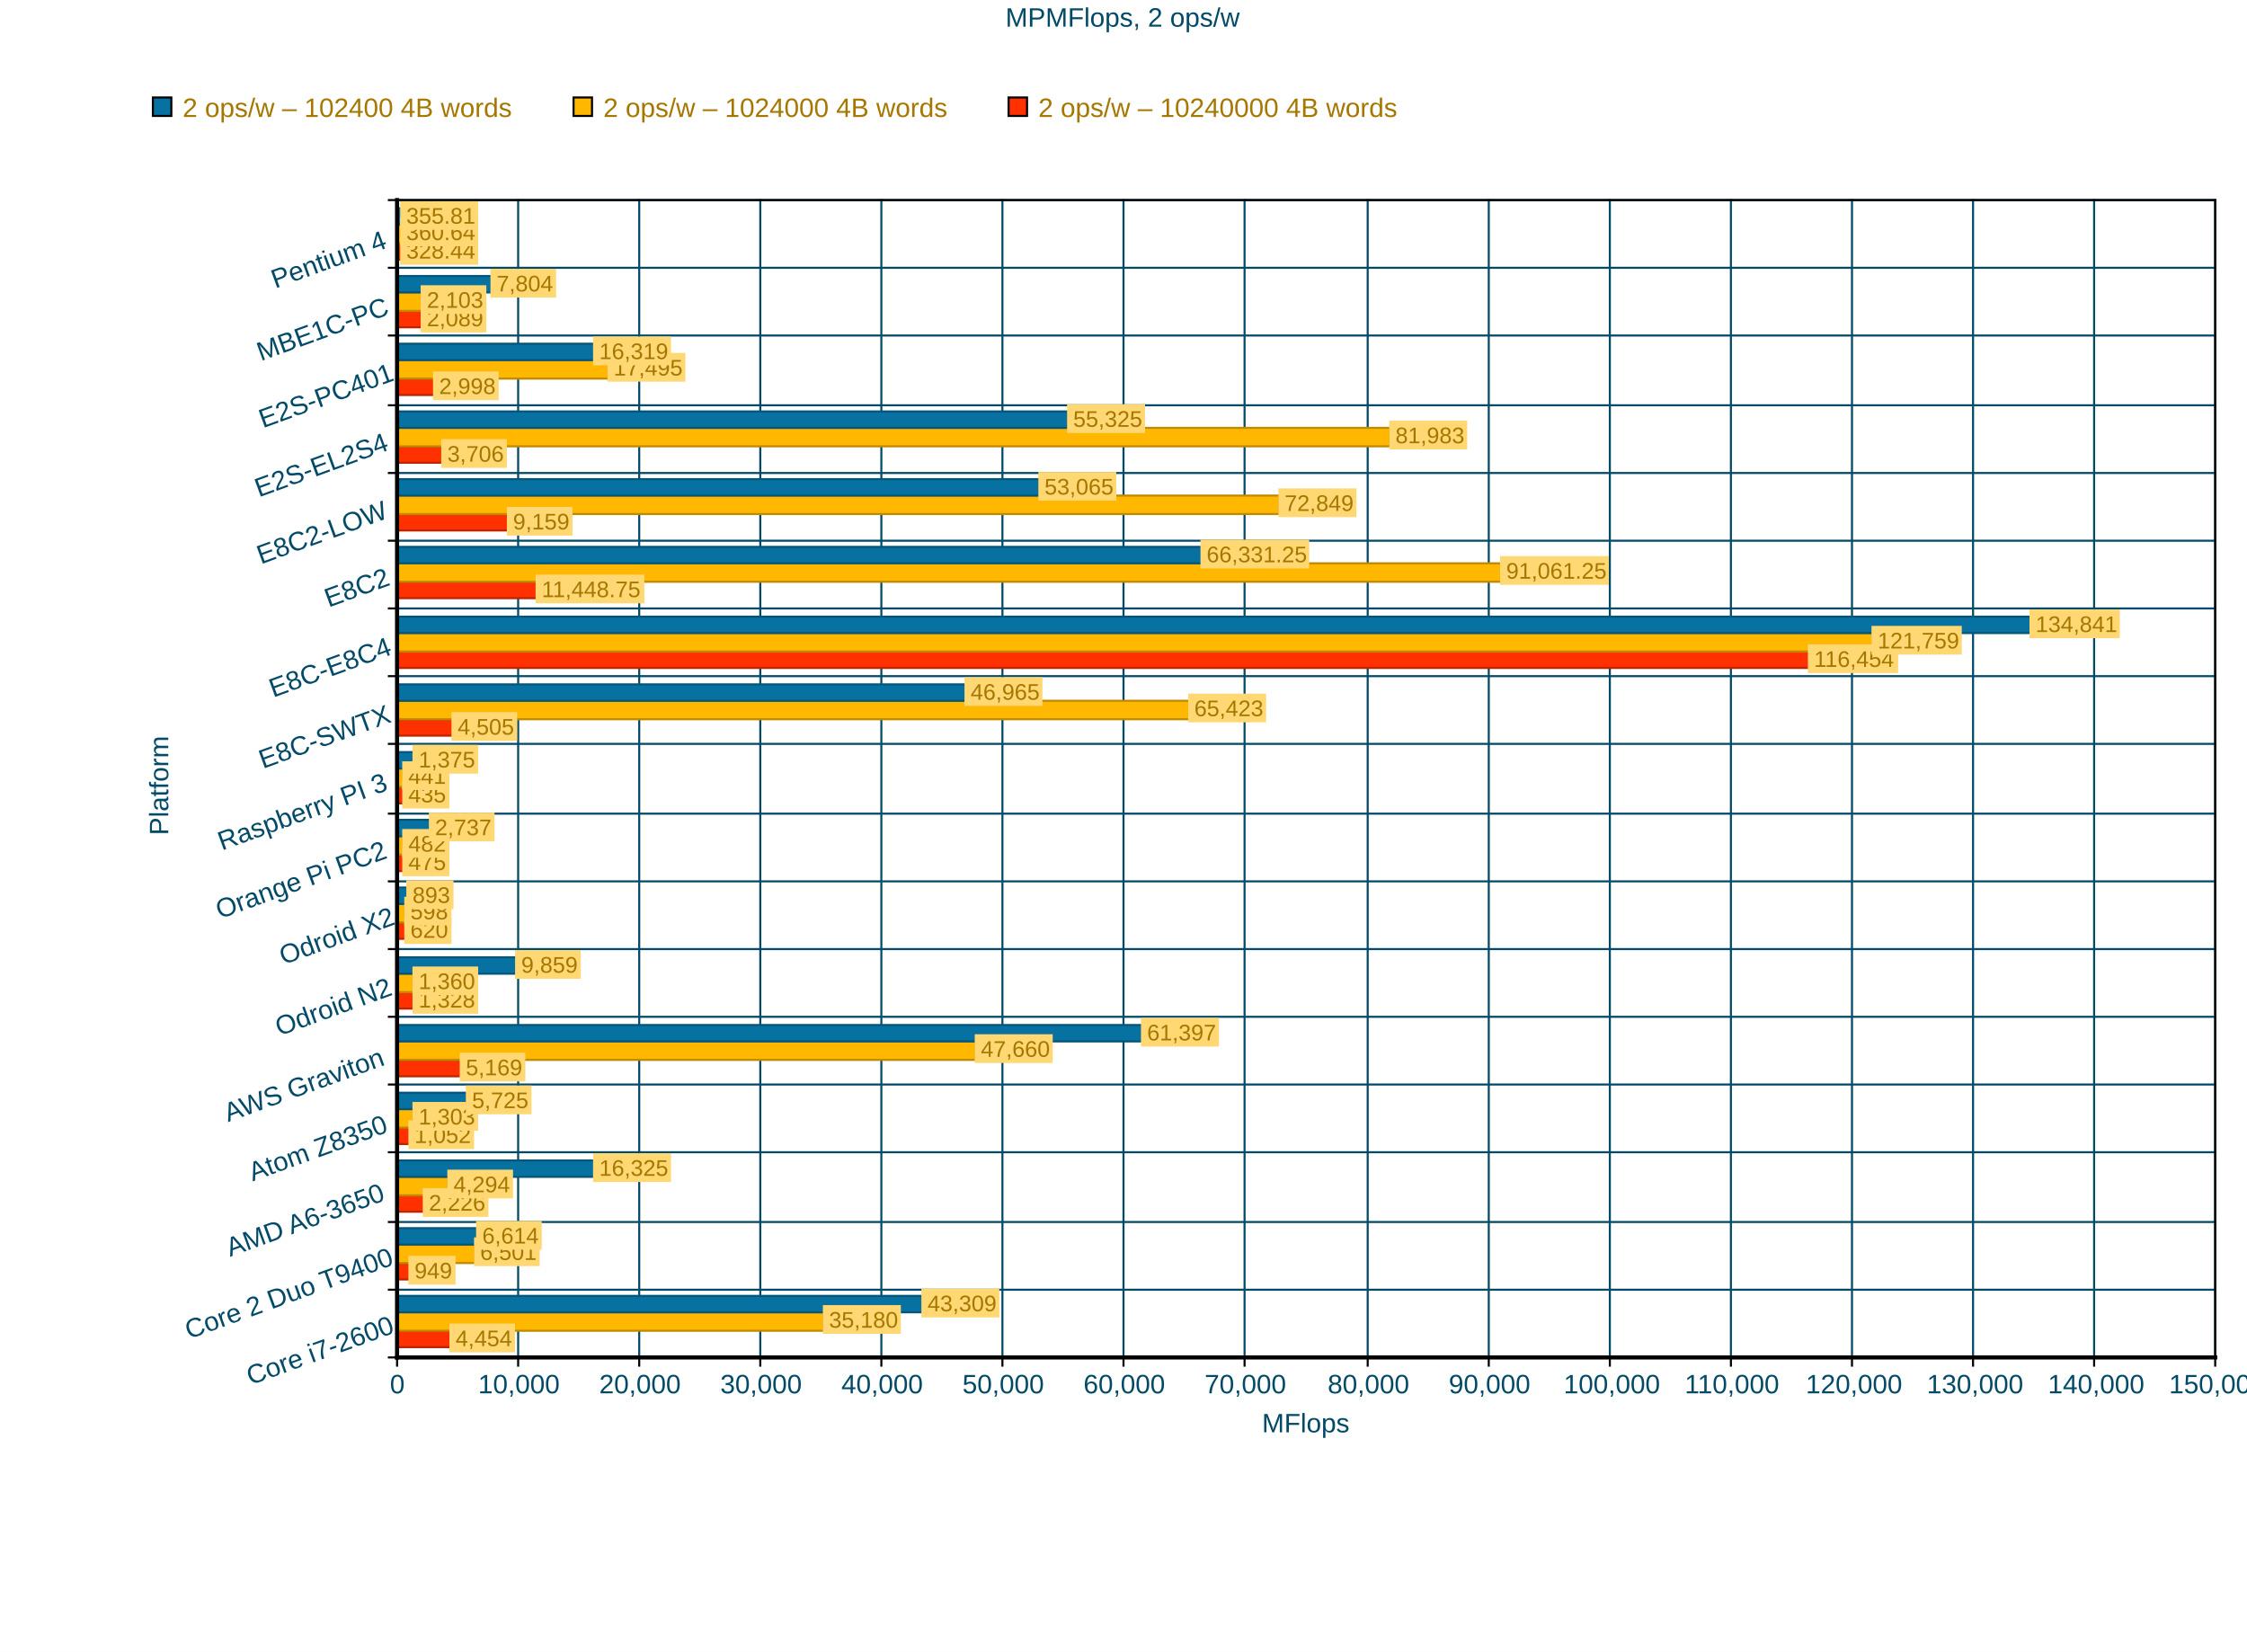
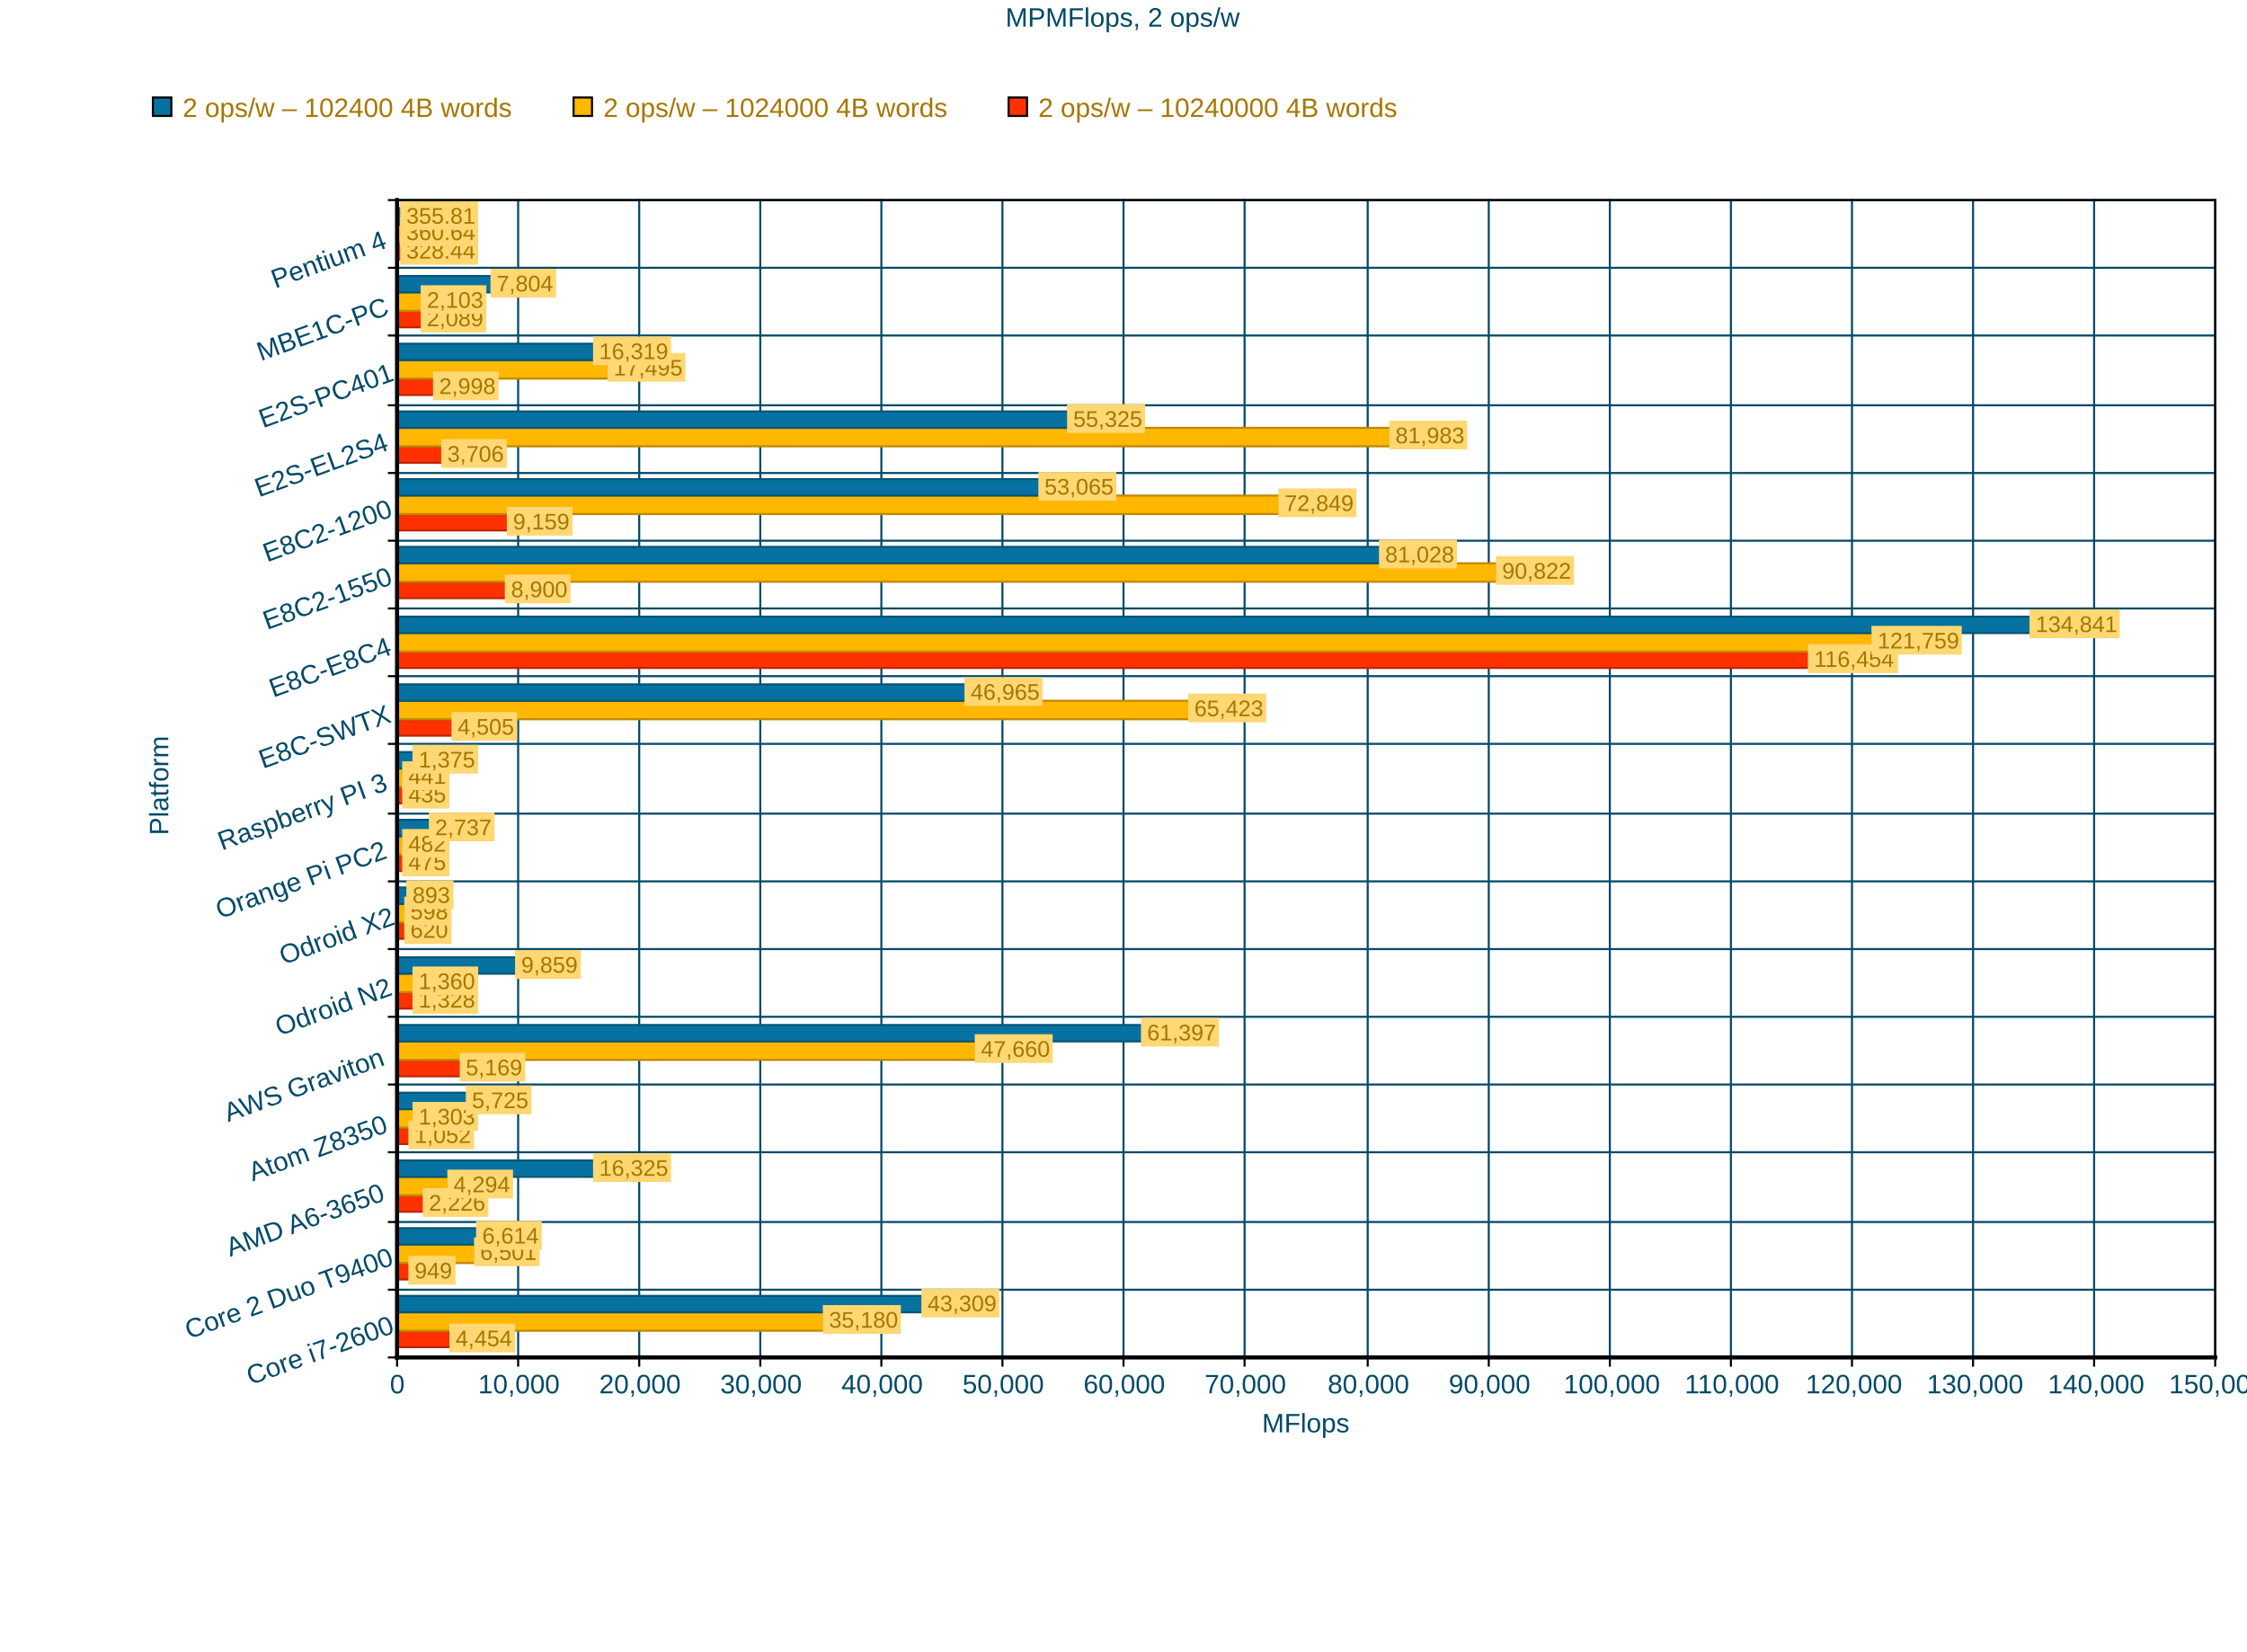
<svg xmlns="http://www.w3.org/2000/svg" xmlns:xlink="http://www.w3.org/1999/xlink" viewBox="0 0 1095 805" xml:space="preserve">
  <g font-family="Arial" font-size="11px" fill="none" fill-rule="evenodd" stroke-linecap="square">
    <rect id="b1" x="0" y="0" width="1095" height="805" />
    <use xlink:href="#b1" fill="#ffffff" />
    <rect id="b2" x="194" y="98" width="885" height="563" />
    <use xlink:href="#b2" fill="#ffffff" />
    <line id="b3" x1="193.5" y1="661.5" x2="193.5" y2="97.5" />
    <use xlink:href="#b3" stroke="#024a68" />
    <line id="b4" x1="252.5" y1="661.5" x2="252.5" y2="97.5" />
    <use xlink:href="#b4" stroke="#024a68" />
    <line id="b5" x1="311.5" y1="661.5" x2="311.5" y2="97.5" />
    <use xlink:href="#b5" stroke="#024a68" />
    <line id="b6" x1="370.5" y1="661.5" x2="370.5" y2="97.5" />
    <use xlink:href="#b6" stroke="#024a68" />
    <line id="b7" x1="429.5" y1="661.5" x2="429.5" y2="97.5" />
    <use xlink:href="#b7" stroke="#024a68" />
    <line id="b8" x1="488.5" y1="661.5" x2="488.5" y2="97.5" />
    <use xlink:href="#b8" stroke="#024a68" />
    <line id="b9" x1="547.5" y1="661.5" x2="547.5" y2="97.5" />
    <use xlink:href="#b9" stroke="#024a68" />
    <line id="b10" x1="606.5" y1="661.5" x2="606.5" y2="97.5" />
    <use xlink:href="#b10" stroke="#024a68" />
    <line id="b11" x1="666.5" y1="661.5" x2="666.5" y2="97.5" />
    <use xlink:href="#b11" stroke="#024a68" />
    <line id="b12" x1="725.5" y1="661.5" x2="725.5" y2="97.5" />
    <use xlink:href="#b12" stroke="#024a68" />
    <line id="b13" x1="784.5" y1="661.5" x2="784.5" y2="97.5" />
    <use xlink:href="#b13" stroke="#024a68" />
    <line id="b14" x1="843.5" y1="661.5" x2="843.5" y2="97.5" />
    <use xlink:href="#b14" stroke="#024a68" />
    <line id="b15" x1="902.5" y1="661.5" x2="902.5" y2="97.5" />
    <use xlink:href="#b15" stroke="#024a68" />
    <line id="b16" x1="961.5" y1="661.5" x2="961.5" y2="97.5" />
    <use xlink:href="#b16" stroke="#024a68" />
    <line id="b17" x1="1020.5" y1="661.5" x2="1020.5" y2="97.5" />
    <use xlink:href="#b17" stroke="#024a68" />
    <line id="b18" x1="1079.5" y1="661.5" x2="1079.5" y2="97.5" />
    <use xlink:href="#b18" stroke="#024a68" />
    <line id="b19" x1="193.5" y1="661.5" x2="1079.5" y2="661.5" />
    <use xlink:href="#b19" stroke="#024a68" />
    <line id="b20" x1="193.5" y1="628.5" x2="1079.5" y2="628.5" />
    <use xlink:href="#b20" stroke="#024a68" />
    <line id="b21" x1="193.5" y1="595.5" x2="1079.5" y2="595.5" />
    <use xlink:href="#b21" stroke="#024a68" />
    <line id="b22" x1="193.5" y1="561.5" x2="1079.5" y2="561.5" />
    <use xlink:href="#b22" stroke="#024a68" />
    <line id="b23" x1="193.5" y1="528.5" x2="1079.5" y2="528.5" />
    <use xlink:href="#b23" stroke="#024a68" />
    <line id="b24" x1="193.5" y1="495.5" x2="1079.5" y2="495.5" />
    <use xlink:href="#b24" stroke="#024a68" />
    <line id="b25" x1="193.5" y1="462.5" x2="1079.5" y2="462.5" />
    <use xlink:href="#b25" stroke="#024a68" />
    <line id="b26" x1="193.5" y1="429.5" x2="1079.5" y2="429.5" />
    <use xlink:href="#b26" stroke="#024a68" />
    <line id="b27" x1="193.5" y1="396.5" x2="1079.5" y2="396.5" />
    <use xlink:href="#b27" stroke="#024a68" />
    <line id="b28" x1="193.5" y1="362.5" x2="1079.5" y2="362.5" />
    <use xlink:href="#b28" stroke="#024a68" />
    <line id="b29" x1="193.5" y1="329.5" x2="1079.5" y2="329.5" />
    <use xlink:href="#b29" stroke="#024a68" />
    <line id="b30" x1="193.5" y1="296.5" x2="1079.5" y2="296.5" />
    <use xlink:href="#b30" stroke="#024a68" />
    <line id="b31" x1="193.5" y1="263.5" x2="1079.5" y2="263.5" />
    <use xlink:href="#b31" stroke="#024a68" />
    <line id="b32" x1="193.5" y1="230.5" x2="1079.5" y2="230.5" />
    <use xlink:href="#b32" stroke="#024a68" />
    <line id="b33" x1="193.5" y1="197.5" x2="1079.5" y2="197.5" />
    <use xlink:href="#b33" stroke="#024a68" />
    <line id="b34" x1="193.5" y1="163.5" x2="1079.5" y2="163.5" />
    <use xlink:href="#b34" stroke="#024a68" />
    <line id="b35" x1="193.5" y1="130.5" x2="1079.5" y2="130.5" />
    <use xlink:href="#b35" stroke="#024a68" />
    <line id="b36" x1="193.5" y1="97.5" x2="1079.5" y2="97.5" />
    <use xlink:href="#b36" stroke="#024a68" />
    <rect id="b37" x="193.5" y="648.5" width="26" height="8" />
    <use xlink:href="#b37" fill="#ff3100" stroke="#bf2400" />
    <rect id="b38" x="193.5" y="639.5" width="208" height="9" />
    <use xlink:href="#b38" fill="#ffb700" stroke="#bf8900" />
    <rect id="b39" x="193.5" y="631.5" width="256" height="8" />
    <use xlink:href="#b39" fill="#0772a1" stroke="#055578" />
    <rect id="b40" x="193.5" y="615.5" width="6" height="8" />
    <use xlink:href="#b40" fill="#ff3100" stroke="#bf2400" />
    <rect id="b41" x="193.5" y="606.5" width="38" height="9" />
    <use xlink:href="#b41" fill="#ffb700" stroke="#bf8900" />
    <rect id="b42" x="193.5" y="598.5" width="39" height="8" />
    <use xlink:href="#b42" fill="#0772a1" stroke="#055578" />
    <rect id="b43" x="193.5" y="582.5" width="13" height="8" />
    <use xlink:href="#b43" fill="#ff3100" stroke="#bf2400" />
    <rect id="b44" x="193.5" y="573.5" width="25" height="9" />
    <use xlink:href="#b44" fill="#ffb700" stroke="#bf8900" />
    <rect id="b45" x="193.5" y="565.5" width="96" height="8" />
    <use xlink:href="#b45" fill="#0772a1" stroke="#055578" />
    <rect id="b46" x="193.5" y="549.5" width="6" height="8" />
    <use xlink:href="#b46" fill="#ff3100" stroke="#bf2400" />
    <rect id="b47" x="193.5" y="540.5" width="8" height="9" />
    <use xlink:href="#b47" fill="#ffb700" stroke="#bf8900" />
    <rect id="b48" x="193.5" y="532.5" width="34" height="8" />
    <use xlink:href="#b48" fill="#0772a1" stroke="#055578" />
    <rect id="b49" x="193.5" y="516.5" width="31" height="8" />
    <use xlink:href="#b49" fill="#ff3100" stroke="#bf2400" />
    <rect id="b50" x="193.5" y="507.5" width="282" height="9" />
    <use xlink:href="#b50" fill="#ffb700" stroke="#bf8900" />
    <rect id="b51" x="193.5" y="499.5" width="363" height="8" />
    <use xlink:href="#b51" fill="#0772a1" stroke="#055578" />
    <rect id="b52" x="193.5" y="483.5" width="8" height="8" />
    <use xlink:href="#b52" fill="#ff3100" stroke="#bf2400" />
    <rect id="b53" x="193.5" y="474.5" width="8" height="9" />
    <use xlink:href="#b53" fill="#ffb700" stroke="#bf8900" />
    <rect id="b54" x="193.5" y="466.5" width="58" height="8" />
    <use xlink:href="#b54" fill="#0772a1" stroke="#055578" />
    <rect id="b55" x="193.5" y="449.5" width="4" height="8" />
    <use xlink:href="#b55" fill="#ff3100" stroke="#bf2400" />
    <rect id="b56" x="193.5" y="440.5" width="4" height="9" />
    <use xlink:href="#b56" fill="#ffb700" stroke="#bf8900" />
    <rect id="b57" x="193.5" y="432.5" width="5" height="8" />
    <use xlink:href="#b57" fill="#0772a1" stroke="#055578" />
    <rect id="b58" x="193.5" y="416.5" width="3" height="8" />
    <use xlink:href="#b58" fill="#ff3100" stroke="#bf2400" />
    <rect id="b59" x="193.5" y="407.5" width="3" height="9" />
    <use xlink:href="#b59" fill="#ffb700" stroke="#bf8900" />
    <rect id="b60" x="193.5" y="399.5" width="16" height="8" />
    <use xlink:href="#b60" fill="#0772a1" stroke="#055578" />
    <rect id="b61" x="193.5" y="383.5" width="3" height="8" />
    <use xlink:href="#b61" fill="#ff3100" stroke="#bf2400" />
    <rect id="b62" x="193.5" y="374.5" width="3" height="9" />
    <use xlink:href="#b62" fill="#ffb700" stroke="#bf8900" />
    <rect id="b63" x="193.5" y="366.5" width="8" height="8" />
    <use xlink:href="#b63" fill="#0772a1" stroke="#055578" />
    <rect id="b64" x="193.5" y="350.5" width="27" height="8" />
    <use xlink:href="#b64" fill="#ff3100" stroke="#bf2400" />
    <rect id="b65" x="193.5" y="341.5" width="386" height="9" />
    <use xlink:href="#b65" fill="#ffb700" stroke="#bf8900" />
    <rect id="b66" x="193.5" y="333.5" width="277" height="8" />
    <use xlink:href="#b66" fill="#0772a1" stroke="#055578" />
    <rect id="b67" x="193.5" y="317.5" width="688" height="8" />
    <use xlink:href="#b67" fill="#ff3100" stroke="#bf2400" />
    <rect id="b68" x="193.5" y="308.5" width="719" height="9" />
    <use xlink:href="#b68" fill="#ffb700" stroke="#bf8900" />
    <rect id="b69" x="193.5" y="300.5" width="796" height="8" />
    <use xlink:href="#b69" fill="#0772a1" stroke="#055578" />
-     <rect id="b70" x="193.5" y="283.5" width="68" height="8" />
+     <rect id="b70" x="193.5" y="283.5" width="53" height="8" />
    <use xlink:href="#b70" fill="#ff3100" stroke="#bf2400" />
-     <rect id="b71" x="193.5" y="274.5" width="538" height="9" />
+     <rect id="b71" x="193.5" y="274.5" width="536" height="9" />
    <use xlink:href="#b71" fill="#ffb700" stroke="#bf8900" />
-     <rect id="b72" x="193.5" y="266.5" width="392" height="8" />
+     <rect id="b72" x="193.5" y="266.5" width="479" height="8" />
    <use xlink:href="#b72" fill="#0772a1" stroke="#055578" />
    <rect id="b73" x="193.5" y="250.5" width="54" height="8" />
    <use xlink:href="#b73" fill="#ff3100" stroke="#bf2400" />
    <rect id="b74" x="193.5" y="241.5" width="430" height="9" />
    <use xlink:href="#b74" fill="#ffb700" stroke="#bf8900" />
    <rect id="b75" x="193.5" y="233.5" width="313" height="8" />
    <use xlink:href="#b75" fill="#0772a1" stroke="#055578" />
    <rect id="b76" x="193.5" y="217.5" width="22" height="8" />
    <use xlink:href="#b76" fill="#ff3100" stroke="#bf2400" />
    <rect id="b77" x="193.5" y="208.5" width="484" height="9" />
    <use xlink:href="#b77" fill="#ffb700" stroke="#bf8900" />
    <rect id="b78" x="193.5" y="200.5" width="327" height="8" />
    <use xlink:href="#b78" fill="#0772a1" stroke="#055578" />
    <rect id="b79" x="193.5" y="184.5" width="18" height="8" />
    <use xlink:href="#b79" fill="#ff3100" stroke="#bf2400" />
    <rect id="b80" x="193.5" y="175.5" width="103" height="9" />
    <use xlink:href="#b80" fill="#ffb700" stroke="#bf8900" />
    <rect id="b81" x="193.5" y="167.5" width="96" height="8" />
    <use xlink:href="#b81" fill="#0772a1" stroke="#055578" />
    <rect id="b82" x="193.5" y="151.5" width="12" height="8" />
    <use xlink:href="#b82" fill="#ff3100" stroke="#bf2400" />
    <rect id="b83" x="193.5" y="142.5" width="12" height="9" />
    <use xlink:href="#b83" fill="#ffb700" stroke="#bf8900" />
    <rect id="b84" x="193.5" y="134.5" width="46" height="8" />
    <use xlink:href="#b84" fill="#0772a1" stroke="#055578" />
    <rect id="b85" x="193.5" y="118.5" width="2" height="8" />
    <use xlink:href="#b85" fill="#ff3100" stroke="#bf2400" />
    <rect id="b86" x="193.5" y="109.5" width="2" height="9" />
    <use xlink:href="#b86" fill="#ffb700" stroke="#bf8900" />
    <rect id="b87" x="193.5" y="101.5" width="2" height="8" />
    <use xlink:href="#b87" fill="#0772a1" stroke="#055578" />
    <rect id="b88" x="219" y="645" width="32" height="14" />
    <use xlink:href="#b88" fill="#ffd773" />
    <text id="b89" style="font-family:'Arial';font-size:11px;" x="222" y="656">4,454</text>
    <use xlink:href="#b89" fill="#a67700" />
    <rect id="b90" x="401" y="636" width="38" height="14" />
    <use xlink:href="#b90" fill="#ffd773" />
    <text id="b91" style="font-family:'Arial';font-size:11px;" x="404" y="647">35,180</text>
    <use xlink:href="#b91" fill="#a67700" />
    <rect id="b92" x="449" y="628" width="38" height="14" />
    <use xlink:href="#b92" fill="#ffd773" />
    <text id="b93" style="font-family:'Arial';font-size:11px;" x="452" y="639">43,309</text>
    <use xlink:href="#b93" fill="#a67700" />
    <rect id="b94" x="199" y="612" width="23" height="14" />
    <use xlink:href="#b94" fill="#ffd773" />
    <text id="b95" style="font-family:'Arial';font-size:11px;" x="202" y="623">949</text>
    <use xlink:href="#b95" fill="#a67700" />
    <rect id="b96" x="231" y="603" width="32" height="14" />
    <use xlink:href="#b96" fill="#ffd773" />
    <text id="b97" style="font-family:'Arial';font-size:11px;" x="234" y="614">6,501</text>
    <use xlink:href="#b97" fill="#a67700" />
    <rect id="b98" x="232" y="595" width="32" height="14" />
    <use xlink:href="#b98" fill="#ffd773" />
    <text id="b99" style="font-family:'Arial';font-size:11px;" x="235" y="606">6,614</text>
    <use xlink:href="#b99" fill="#a67700" />
    <rect id="b100" x="206" y="579" width="32" height="14" />
    <use xlink:href="#b100" fill="#ffd773" />
    <text id="b101" style="font-family:'Arial';font-size:11px;" x="209" y="590">2,226</text>
    <use xlink:href="#b101" fill="#a67700" />
    <rect id="b102" x="218" y="570" width="32" height="14" />
    <use xlink:href="#b102" fill="#ffd773" />
    <text id="b103" style="font-family:'Arial';font-size:11px;" x="221" y="581">4,294</text>
    <use xlink:href="#b103" fill="#a67700" />
    <rect id="b104" x="289" y="562" width="38" height="14" />
    <use xlink:href="#b104" fill="#ffd773" />
    <text id="b105" style="font-family:'Arial';font-size:11px;" x="292" y="573">16,325</text>
    <use xlink:href="#b105" fill="#a67700" />
    <rect id="b106" x="199" y="546" width="32" height="14" />
    <use xlink:href="#b106" fill="#ffd773" />
    <text id="b107" style="font-family:'Arial';font-size:11px;" x="202" y="557">1,052</text>
    <use xlink:href="#b107" fill="#a67700" />
    <rect id="b108" x="201" y="537" width="32" height="14" />
    <use xlink:href="#b108" fill="#ffd773" />
    <text id="b109" style="font-family:'Arial';font-size:11px;" x="204" y="548">1,303</text>
    <use xlink:href="#b109" fill="#a67700" />
    <rect id="b110" x="227" y="529" width="32" height="14" />
    <use xlink:href="#b110" fill="#ffd773" />
    <text id="b111" style="font-family:'Arial';font-size:11px;" x="230" y="540">5,725</text>
    <use xlink:href="#b111" fill="#a67700" />
    <rect id="b112" x="224" y="513" width="32" height="14" />
    <use xlink:href="#b112" fill="#ffd773" />
    <text id="b113" style="font-family:'Arial';font-size:11px;" x="227" y="524">5,169</text>
    <use xlink:href="#b113" fill="#a67700" />
    <rect id="b114" x="475" y="504" width="38" height="14" />
    <use xlink:href="#b114" fill="#ffd773" />
    <text id="b115" style="font-family:'Arial';font-size:11px;" x="478" y="515">47,660</text>
    <use xlink:href="#b115" fill="#a67700" />
    <rect id="b116" x="556" y="496" width="38" height="14" />
    <use xlink:href="#b116" fill="#ffd773" />
    <text id="b117" style="font-family:'Arial';font-size:11px;" x="559" y="507">61,397</text>
    <use xlink:href="#b117" fill="#a67700" />
    <rect id="b118" x="201" y="480" width="32" height="14" />
    <use xlink:href="#b118" fill="#ffd773" />
    <text id="b119" style="font-family:'Arial';font-size:11px;" x="204" y="491">1,328</text>
    <use xlink:href="#b119" fill="#a67700" />
    <rect id="b120" x="201" y="471" width="32" height="14" />
    <use xlink:href="#b120" fill="#ffd773" />
    <text id="b121" style="font-family:'Arial';font-size:11px;" x="204" y="482">1,360</text>
    <use xlink:href="#b121" fill="#a67700" />
    <rect id="b122" x="251" y="463" width="32" height="14" />
    <use xlink:href="#b122" fill="#ffd773" />
    <text id="b123" style="font-family:'Arial';font-size:11px;" x="254" y="474">9,859</text>
    <use xlink:href="#b123" fill="#a67700" />
    <rect id="b124" x="197" y="446" width="23" height="14" />
    <use xlink:href="#b124" fill="#ffd773" />
    <text id="b125" style="font-family:'Arial';font-size:11px;" x="200" y="457">620</text>
    <use xlink:href="#b125" fill="#a67700" />
    <rect id="b126" x="197" y="437" width="23" height="14" />
    <use xlink:href="#b126" fill="#ffd773" />
    <text id="b127" style="font-family:'Arial';font-size:11px;" x="200" y="448">598</text>
    <use xlink:href="#b127" fill="#a67700" />
    <rect id="b128" x="198" y="429" width="23" height="14" />
    <use xlink:href="#b128" fill="#ffd773" />
    <text id="b129" style="font-family:'Arial';font-size:11px;" x="201" y="440">893</text>
    <use xlink:href="#b129" fill="#a67700" />
    <rect id="b130" x="196" y="413" width="23" height="14" />
    <use xlink:href="#b130" fill="#ffd773" />
    <text id="b131" style="font-family:'Arial';font-size:11px;" x="199" y="424">475</text>
    <use xlink:href="#b131" fill="#a67700" />
    <rect id="b132" x="196" y="404" width="23" height="14" />
    <use xlink:href="#b132" fill="#ffd773" />
    <text id="b133" style="font-family:'Arial';font-size:11px;" x="199" y="415">482</text>
    <use xlink:href="#b133" fill="#a67700" />
    <rect id="b134" x="209" y="396" width="32" height="14" />
    <use xlink:href="#b134" fill="#ffd773" />
    <text id="b135" style="font-family:'Arial';font-size:11px;" x="212" y="407">2,737</text>
    <use xlink:href="#b135" fill="#a67700" />
    <rect id="b136" x="196" y="380" width="23" height="14" />
    <use xlink:href="#b136" fill="#ffd773" />
    <text id="b137" style="font-family:'Arial';font-size:11px;" x="199" y="391">435</text>
    <use xlink:href="#b137" fill="#a67700" />
    <rect id="b138" x="196" y="371" width="23" height="14" />
    <use xlink:href="#b138" fill="#ffd773" />
    <text id="b139" style="font-family:'Arial';font-size:11px;" x="199" y="382">441</text>
    <use xlink:href="#b139" fill="#a67700" />
    <rect id="b140" x="201" y="363" width="32" height="14" />
    <use xlink:href="#b140" fill="#ffd773" />
    <text id="b141" style="font-family:'Arial';font-size:11px;" x="204" y="374">1,375</text>
    <use xlink:href="#b141" fill="#a67700" />
    <rect id="b142" x="220" y="347" width="32" height="14" />
    <use xlink:href="#b142" fill="#ffd773" />
    <text id="b143" style="font-family:'Arial';font-size:11px;" x="223" y="358">4,505</text>
    <use xlink:href="#b143" fill="#a67700" />
    <rect id="b144" x="579" y="338" width="38" height="14" />
    <use xlink:href="#b144" fill="#ffd773" />
    <text id="b145" style="font-family:'Arial';font-size:11px;" x="582" y="349">65,423</text>
    <use xlink:href="#b145" fill="#a67700" />
    <rect id="b146" x="470" y="330" width="38" height="14" />
    <use xlink:href="#b146" fill="#ffd773" />
    <text id="b147" style="font-family:'Arial';font-size:11px;" x="473" y="341">46,965</text>
    <use xlink:href="#b147" fill="#a67700" />
    <rect id="b148" x="881" y="314" width="44" height="14" />
    <use xlink:href="#b148" fill="#ffd773" />
    <text id="b149" style="font-family:'Arial';font-size:11px;" x="884" y="325">116,454</text>
    <use xlink:href="#b149" fill="#a67700" />
    <rect id="b150" x="912" y="305" width="44" height="14" />
    <use xlink:href="#b150" fill="#ffd773" />
    <text id="b151" style="font-family:'Arial';font-size:11px;" x="915" y="316">121,759</text>
    <use xlink:href="#b151" fill="#a67700" />
    <rect id="b152" x="989" y="297" width="44" height="14" />
    <use xlink:href="#b152" fill="#ffd773" />
    <text id="b153" style="font-family:'Arial';font-size:11px;" x="992" y="308">134,841</text>
    <use xlink:href="#b153" fill="#a67700" />
-     <rect id="b154" x="261" y="280" width="53" height="14" />
+     <rect id="b154" x="246" y="280" width="32" height="14" />
    <use xlink:href="#b154" fill="#ffd773" />
-     <text id="b155" style="font-family:'Arial';font-size:11px;" x="264" y="291">11,448.75</text>
+     <text id="b155" style="font-family:'Arial';font-size:11px;" x="249" y="291">8,900</text>
    <use xlink:href="#b155" fill="#a67700" />
-     <rect id="b156" x="731" y="271" width="53" height="14" />
+     <rect id="b156" x="729" y="271" width="38" height="14" />
    <use xlink:href="#b156" fill="#ffd773" />
-     <text id="b157" style="font-family:'Arial';font-size:11px;" x="734" y="282">91,061.25</text>
+     <text id="b157" style="font-family:'Arial';font-size:11px;" x="732" y="282">90,822</text>
    <use xlink:href="#b157" fill="#a67700" />
-     <rect id="b158" x="585" y="263" width="53" height="14" />
+     <rect id="b158" x="672" y="263" width="38" height="14" />
    <use xlink:href="#b158" fill="#ffd773" />
-     <text id="b159" style="font-family:'Arial';font-size:11px;" x="588" y="274">66,331.25</text>
+     <text id="b159" style="font-family:'Arial';font-size:11px;" x="675" y="274">81,028</text>
    <use xlink:href="#b159" fill="#a67700" />
    <rect id="b160" x="247" y="247" width="32" height="14" />
    <use xlink:href="#b160" fill="#ffd773" />
    <text id="b161" style="font-family:'Arial';font-size:11px;" x="250" y="258">9,159</text>
    <use xlink:href="#b161" fill="#a67700" />
    <rect id="b162" x="623" y="238" width="38" height="14" />
    <use xlink:href="#b162" fill="#ffd773" />
    <text id="b163" style="font-family:'Arial';font-size:11px;" x="626" y="249">72,849</text>
    <use xlink:href="#b163" fill="#a67700" />
    <rect id="b164" x="506" y="230" width="38" height="14" />
    <use xlink:href="#b164" fill="#ffd773" />
    <text id="b165" style="font-family:'Arial';font-size:11px;" x="509" y="241">53,065</text>
    <use xlink:href="#b165" fill="#a67700" />
    <rect id="b166" x="215" y="214" width="32" height="14" />
    <use xlink:href="#b166" fill="#ffd773" />
    <text id="b167" style="font-family:'Arial';font-size:11px;" x="218" y="225">3,706</text>
    <use xlink:href="#b167" fill="#a67700" />
    <rect id="b168" x="677" y="205" width="38" height="14" />
    <use xlink:href="#b168" fill="#ffd773" />
    <text id="b169" style="font-family:'Arial';font-size:11px;" x="680" y="216">81,983</text>
    <use xlink:href="#b169" fill="#a67700" />
    <rect id="b170" x="520" y="197" width="38" height="14" />
    <use xlink:href="#b170" fill="#ffd773" />
    <text id="b171" style="font-family:'Arial';font-size:11px;" x="523" y="208">55,325</text>
    <use xlink:href="#b171" fill="#a67700" />
    <rect id="b172" x="211" y="181" width="32" height="14" />
    <use xlink:href="#b172" fill="#ffd773" />
    <text id="b173" style="font-family:'Arial';font-size:11px;" x="214" y="192">2,998</text>
    <use xlink:href="#b173" fill="#a67700" />
    <rect id="b174" x="296" y="172" width="38" height="14" />
    <use xlink:href="#b174" fill="#ffd773" />
    <text id="b175" style="font-family:'Arial';font-size:11px;" x="299" y="183">17,495</text>
    <use xlink:href="#b175" fill="#a67700" />
    <rect id="b176" x="289" y="164" width="38" height="14" />
    <use xlink:href="#b176" fill="#ffd773" />
    <text id="b177" style="font-family:'Arial';font-size:11px;" x="292" y="175">16,319</text>
    <use xlink:href="#b177" fill="#a67700" />
    <rect id="b178" x="205" y="148" width="32" height="14" />
    <use xlink:href="#b178" fill="#ffd773" />
    <text id="b179" style="font-family:'Arial';font-size:11px;" x="208" y="159">2,089</text>
    <use xlink:href="#b179" fill="#a67700" />
    <rect id="b180" x="205" y="139" width="32" height="14" />
    <use xlink:href="#b180" fill="#ffd773" />
    <text id="b181" style="font-family:'Arial';font-size:11px;" x="208" y="150">2,103</text>
    <use xlink:href="#b181" fill="#a67700" />
    <rect id="b182" x="239" y="131" width="32" height="14" />
    <use xlink:href="#b182" fill="#ffd773" />
    <text id="b183" style="font-family:'Arial';font-size:11px;" x="242" y="142">7,804</text>
    <use xlink:href="#b183" fill="#a67700" />
    <rect id="b184" x="195" y="115" width="38" height="14" />
    <use xlink:href="#b184" fill="#ffd773" />
    <text id="b185" style="font-family:'Arial';font-size:11px;" x="198" y="126">328.44</text>
    <use xlink:href="#b185" fill="#a67700" />
    <rect id="b186" x="195" y="106" width="38" height="14" />
    <use xlink:href="#b186" fill="#ffd773" />
    <text id="b187" style="font-family:'Arial';font-size:11px;" x="198" y="117">360.64</text>
    <use xlink:href="#b187" fill="#a67700" />
    <rect id="b188" x="195" y="98" width="38" height="14" />
    <use xlink:href="#b188" fill="#ffd773" />
    <text id="b189" style="font-family:'Arial';font-size:11px;" x="198" y="109">355.81</text>
    <use xlink:href="#b189" fill="#a67700" />
    <rect id="b190" x="193.5" y="97.5" width="886" height="564" />
    <use xlink:href="#b190" stroke="#000000" />
    <line id="b191" x1="193.5" y1="661.5" x2="1079.5" y2="661.5" stroke-width="2" />
    <use xlink:href="#b191" stroke="#000000" />
    <line id="b192" x1="193.5" y1="665.5" x2="193.5" y2="662.5" />
    <use xlink:href="#b192" stroke="#000000" />
    <line id="b193" x1="252.5" y1="665.5" x2="252.5" y2="662.5" />
    <use xlink:href="#b193" stroke="#000000" />
    <line id="b194" x1="311.5" y1="665.5" x2="311.5" y2="662.5" />
    <use xlink:href="#b194" stroke="#000000" />
    <line id="b195" x1="370.5" y1="665.5" x2="370.5" y2="662.5" />
    <use xlink:href="#b195" stroke="#000000" />
    <line id="b196" x1="429.5" y1="665.5" x2="429.5" y2="662.5" />
    <use xlink:href="#b196" stroke="#000000" />
    <line id="b197" x1="488.5" y1="665.5" x2="488.5" y2="662.5" />
    <use xlink:href="#b197" stroke="#000000" />
    <line id="b198" x1="547.5" y1="665.5" x2="547.5" y2="662.5" />
    <use xlink:href="#b198" stroke="#000000" />
    <line id="b199" x1="606.5" y1="665.5" x2="606.5" y2="662.5" />
    <use xlink:href="#b199" stroke="#000000" />
    <line id="b200" x1="666.5" y1="665.5" x2="666.5" y2="662.5" />
    <use xlink:href="#b200" stroke="#000000" />
    <line id="b201" x1="725.5" y1="665.5" x2="725.5" y2="662.5" />
    <use xlink:href="#b201" stroke="#000000" />
    <line id="b202" x1="784.5" y1="665.5" x2="784.5" y2="662.5" />
    <use xlink:href="#b202" stroke="#000000" />
    <line id="b203" x1="843.5" y1="665.5" x2="843.5" y2="662.5" />
    <use xlink:href="#b203" stroke="#000000" />
    <line id="b204" x1="902.5" y1="665.5" x2="902.5" y2="662.5" />
    <use xlink:href="#b204" stroke="#000000" />
    <line id="b205" x1="961.5" y1="665.5" x2="961.5" y2="662.5" />
    <use xlink:href="#b205" stroke="#000000" />
    <line id="b206" x1="1020.5" y1="665.5" x2="1020.5" y2="662.5" />
    <use xlink:href="#b206" stroke="#000000" />
    <line id="b207" x1="1079.5" y1="665.5" x2="1079.5" y2="662.5" />
    <use xlink:href="#b207" stroke="#000000" />
    <text id="b208" style="font-family:'Arial';font-size:13px;" x="190" y="679">0</text>
    <use xlink:href="#b208" fill="#024a68" />
    <text id="b209" style="font-family:'Arial';font-size:13px;" x="233" y="679">10,000</text>
    <use xlink:href="#b209" fill="#024a68" />
    <text id="b210" style="font-family:'Arial';font-size:13px;" x="292" y="679">20,000</text>
    <use xlink:href="#b210" fill="#024a68" />
    <text id="b211" style="font-family:'Arial';font-size:13px;" x="351" y="679">30,000</text>
    <use xlink:href="#b211" fill="#024a68" />
    <text id="b212" style="font-family:'Arial';font-size:13px;" x="410" y="679">40,000</text>
    <use xlink:href="#b212" fill="#024a68" />
    <text id="b213" style="font-family:'Arial';font-size:13px;" x="469" y="679">50,000</text>
    <use xlink:href="#b213" fill="#024a68" />
    <text id="b214" style="font-family:'Arial';font-size:13px;" x="528" y="679">60,000</text>
    <use xlink:href="#b214" fill="#024a68" />
    <text id="b215" style="font-family:'Arial';font-size:13px;" x="587" y="679">70,000</text>
    <use xlink:href="#b215" fill="#024a68" />
    <text id="b216" style="font-family:'Arial';font-size:13px;" x="647" y="679">80,000</text>
    <use xlink:href="#b216" fill="#024a68" />
    <text id="b217" style="font-family:'Arial';font-size:13px;" x="706" y="679">90,000</text>
    <use xlink:href="#b217" fill="#024a68" />
    <text id="b218" style="font-family:'Arial';font-size:13px;" x="762" y="679">100,000</text>
    <use xlink:href="#b218" fill="#024a68" />
    <text id="b219" style="font-family:'Arial';font-size:13px;" x="821" y="679">110,000</text>
    <use xlink:href="#b219" fill="#024a68" />
    <text id="b220" style="font-family:'Arial';font-size:13px;" x="880" y="679">120,000</text>
    <use xlink:href="#b220" fill="#024a68" />
    <text id="b221" style="font-family:'Arial';font-size:13px;" x="939" y="679">130,000</text>
    <use xlink:href="#b221" fill="#024a68" />
    <text id="b222" style="font-family:'Arial';font-size:13px;" x="998" y="679">140,000</text>
    <use xlink:href="#b222" fill="#024a68" />
    <text id="b223" style="font-family:'Arial';font-size:13px;" x="1057" y="679">150,000</text>
    <use xlink:href="#b223" fill="#024a68" />
    <text id="b224" style="font-family:'Arial';font-size:13px;" x="615" y="698">MFlops</text>
    <use xlink:href="#b224" fill="#024a68" />
    <text id="b225" style="font-family:'Arial';font-size:13px;" x="635" y="713"> </text>
    <use xlink:href="#b225" fill="#024a68" />
    <line id="b226" x1="193.5" y1="661.5" x2="193.5" y2="97.5" stroke-width="2" />
    <use xlink:href="#b226" stroke="#000000" />
    <line id="b227" x1="189.5" y1="661.5" x2="192.5" y2="661.5" />
    <use xlink:href="#b227" stroke="#000000" />
    <line id="b228" x1="189.5" y1="628.5" x2="192.5" y2="628.5" />
    <use xlink:href="#b228" stroke="#000000" />
    <line id="b229" x1="189.5" y1="595.5" x2="192.5" y2="595.5" />
    <use xlink:href="#b229" stroke="#000000" />
    <line id="b230" x1="189.5" y1="561.5" x2="192.5" y2="561.5" />
    <use xlink:href="#b230" stroke="#000000" />
    <line id="b231" x1="189.5" y1="528.5" x2="192.5" y2="528.5" />
    <use xlink:href="#b231" stroke="#000000" />
    <line id="b232" x1="189.5" y1="495.5" x2="192.5" y2="495.5" />
    <use xlink:href="#b232" stroke="#000000" />
    <line id="b233" x1="189.5" y1="462.5" x2="192.5" y2="462.5" />
    <use xlink:href="#b233" stroke="#000000" />
    <line id="b234" x1="189.5" y1="429.5" x2="192.5" y2="429.5" />
    <use xlink:href="#b234" stroke="#000000" />
    <line id="b235" x1="189.5" y1="396.5" x2="192.5" y2="396.5" />
    <use xlink:href="#b235" stroke="#000000" />
    <line id="b236" x1="189.5" y1="362.5" x2="192.5" y2="362.5" />
    <use xlink:href="#b236" stroke="#000000" />
    <line id="b237" x1="189.5" y1="329.5" x2="192.5" y2="329.5" />
    <use xlink:href="#b237" stroke="#000000" />
    <line id="b238" x1="189.5" y1="296.5" x2="192.5" y2="296.5" />
    <use xlink:href="#b238" stroke="#000000" />
    <line id="b239" x1="189.5" y1="263.5" x2="192.5" y2="263.5" />
    <use xlink:href="#b239" stroke="#000000" />
    <line id="b240" x1="189.5" y1="230.5" x2="192.5" y2="230.5" />
    <use xlink:href="#b240" stroke="#000000" />
    <line id="b241" x1="189.5" y1="197.5" x2="192.5" y2="197.5" />
    <use xlink:href="#b241" stroke="#000000" />
    <line id="b242" x1="189.5" y1="163.5" x2="192.5" y2="163.5" />
    <use xlink:href="#b242" stroke="#000000" />
    <line id="b243" x1="189.5" y1="130.5" x2="192.5" y2="130.5" />
    <use xlink:href="#b243" stroke="#000000" />
    <line id="b244" x1="189.5" y1="97.5" x2="192.5" y2="97.5" />
    <use xlink:href="#b244" stroke="#000000" />
    <defs>
      <symbol id="g245" viewBox="0 0 83 10" preserveAspectRatio="none">
        <g font-family="Arial" font-size="11px" fill="none" fill-rule="evenodd" stroke-linecap="square">
          <text id="b246" style="font-family:'Arial';font-size:13px;" x="5" y="10">Core i7-2600</text>
          <use xlink:href="#b246" fill="#024a68" />
        </g>
      </symbol>
    </defs>
    <use x="114" y="667.388" width="83" height="10" xlink:href="#g245" transform="rotate(-20,114,667.388)" />
    <defs>
      <symbol id="g247" viewBox="0 0 114 10" preserveAspectRatio="none">
        <g font-family="Arial" font-size="11px" fill="none" fill-rule="evenodd" stroke-linecap="square">
          <text id="b248" style="font-family:'Arial';font-size:13px;" x="5" y="10">Core 2 Duo T9400</text>
          <use xlink:href="#b248" fill="#024a68" />
        </g>
      </symbol>
    </defs>
    <use x="84" y="644.99" width="114" height="10" xlink:href="#g247" transform="rotate(-20,84,644.99)" />
    <defs>
      <symbol id="g249" viewBox="0 0 93 10" preserveAspectRatio="none">
        <g font-family="Arial" font-size="11px" fill="none" fill-rule="evenodd" stroke-linecap="square">
          <text id="b250" style="font-family:'Arial';font-size:13px;" x="5" y="10">AMD A6-3650</text>
          <use xlink:href="#b250" fill="#024a68" />
        </g>
      </symbol>
    </defs>
    <use x="104" y="604.808" width="93" height="10" xlink:href="#g249" transform="rotate(-20,104,604.808)" />
    <defs>
      <symbol id="g251" viewBox="0 0 82 10" preserveAspectRatio="none">
        <g font-family="Arial" font-size="11px" fill="none" fill-rule="evenodd" stroke-linecap="square">
          <text id="b252" style="font-family:'Arial';font-size:13px;" x="5" y="10">Atom Z8350</text>
          <use xlink:href="#b252" fill="#024a68" />
        </g>
      </symbol>
    </defs>
    <use x="115" y="568.046" width="82" height="10" xlink:href="#g251" transform="rotate(-20,115,568.046)" />
    <defs>
      <symbol id="g253" viewBox="0 0 94 10" preserveAspectRatio="none">
        <g font-family="Arial" font-size="11px" fill="none" fill-rule="evenodd" stroke-linecap="square">
          <text id="b254" style="font-family:'Arial';font-size:13px;" x="5" y="10">AWS Graviton</text>
          <use xlink:href="#b254" fill="#024a68" />
        </g>
      </symbol>
    </defs>
    <use x="103" y="539.15" width="94" height="10" xlink:href="#g253" transform="rotate(-20,103,539.15)" />
    <defs>
      <symbol id="g255" viewBox="0 0 68 10" preserveAspectRatio="none">
        <g font-family="Arial" font-size="11px" fill="none" fill-rule="evenodd" stroke-linecap="square">
          <text id="b256" style="font-family:'Arial';font-size:13px;" x="5" y="10">Odroid N2</text>
          <use xlink:href="#b256" fill="#024a68" />
        </g>
      </symbol>
    </defs>
    <use x="128" y="497.257" width="68" height="10" xlink:href="#g255" transform="rotate(-20,128,497.257)" />
    <defs>
      <symbol id="g257" viewBox="0 0 66 10" preserveAspectRatio="none">
        <g font-family="Arial" font-size="11px" fill="none" fill-rule="evenodd" stroke-linecap="square">
          <text id="b258" style="font-family:'Arial';font-size:13px;" x="5" y="10">Odroid X2</text>
          <use xlink:href="#b258" fill="#024a68" />
        </g>
      </symbol>
    </defs>
    <use x="130" y="462.573" width="66" height="10" xlink:href="#g257" transform="rotate(-20,130,462.573)" />
    <defs>
      <symbol id="g259" viewBox="0 0 97 13" preserveAspectRatio="none">
        <g font-family="Arial" font-size="11px" fill="none" fill-rule="evenodd" stroke-linecap="square">
          <text id="b260" style="font-family:'Arial';font-size:13px;" x="5" y="10">Orange Pi PC2</text>
          <use xlink:href="#b260" fill="#024a68" />
        </g>
      </symbol>
    </defs>
    <use x="99" y="440.176" width="97" height="13" xlink:href="#g259" transform="rotate(-20,99,440.176)" />
    <defs>
      <symbol id="g261" viewBox="0 0 96 13" preserveAspectRatio="none">
        <g font-family="Arial" font-size="11px" fill="none" fill-rule="evenodd" stroke-linecap="square">
          <text id="b262" style="font-family:'Arial';font-size:13px;" x="5" y="10">Raspberry PI 3</text>
          <use xlink:href="#b262" fill="#024a68" />
        </g>
      </symbol>
    </defs>
    <use x="100" y="406.834" width="96" height="13" xlink:href="#g261" transform="rotate(-20,100,406.834)" />
    <defs>
      <symbol id="g263" viewBox="0 0 76 10" preserveAspectRatio="none">
        <g font-family="Arial" font-size="11px" fill="none" fill-rule="evenodd" stroke-linecap="square">
          <text id="b264" style="font-family:'Arial';font-size:13px;" x="5" y="10">E8C-SWTX</text>
          <use xlink:href="#b264" fill="#024a68" />
        </g>
      </symbol>
    </defs>
    <use x="120" y="366.994" width="76" height="10" xlink:href="#g263" transform="rotate(-20,120,366.994)" />
    <defs>
      <symbol id="g265" viewBox="0 0 71 10" preserveAspectRatio="none">
        <g font-family="Arial" font-size="11px" fill="none" fill-rule="evenodd" stroke-linecap="square">
          <text id="b266" style="font-family:'Arial';font-size:13px;" x="5" y="10">E8C-E8C4</text>
          <use xlink:href="#b266" fill="#024a68" />
        </g>
      </symbol>
    </defs>
    <use x="125" y="332.283" width="71" height="10" xlink:href="#g265" transform="rotate(-20,125,332.283)" />
    <defs>
-       <symbol id="g267" viewBox="0 0 42 10" preserveAspectRatio="none">
-         <g font-family="Arial" font-size="11px" fill="none" fill-rule="evenodd" stroke-linecap="square">
-           <text id="b268" style="font-family:'Arial';font-size:13px;" x="5" y="10">E8C2</text>
+       <symbol id="g267" viewBox="0 0 74 10" preserveAspectRatio="none">
+         <g font-family="Arial" font-size="11px" fill="none" fill-rule="evenodd" stroke-linecap="square">
+           <text id="b268" style="font-family:'Arial';font-size:13px;" x="5" y="10">E8C2-1550</text>
          <use xlink:href="#b268" fill="#024a68" />
        </g>
      </symbol>
    </defs>
-     <use x="152" y="288.365" width="42" height="10" xlink:href="#g267" transform="rotate(-20,152,288.365)" />
-     <defs>
-       <symbol id="g269" viewBox="0 0 77 10" preserveAspectRatio="none">
-         <g font-family="Arial" font-size="11px" fill="none" fill-rule="evenodd" stroke-linecap="square">
-           <text id="b270" style="font-family:'Arial';font-size:13px;" x="5" y="10">E8C2-LOW</text>
+     <use x="122" y="299.309" width="74" height="10" xlink:href="#g267" transform="rotate(-20,122,299.309)" />
+     <defs>
+       <symbol id="g269" viewBox="0 0 74 10" preserveAspectRatio="none">
+         <g font-family="Arial" font-size="11px" fill="none" fill-rule="evenodd" stroke-linecap="square">
+           <text id="b270" style="font-family:'Arial';font-size:13px;" x="5" y="10">E8C2-1200</text>
          <use xlink:href="#b270" fill="#024a68" />
        </g>
      </symbol>
    </defs>
-     <use x="119" y="267.336" width="77" height="10" xlink:href="#g269" transform="rotate(-20,119,267.336)" />
+     <use x="122" y="266.309" width="74" height="10" xlink:href="#g269" transform="rotate(-20,122,266.309)" />
    <defs>
      <symbol id="g271" viewBox="0 0 78 10" preserveAspectRatio="none">
        <g font-family="Arial" font-size="11px" fill="none" fill-rule="evenodd" stroke-linecap="square">
          <text id="b272" style="font-family:'Arial';font-size:13px;" x="5" y="10">E2S-EL2S4</text>
          <use xlink:href="#b272" fill="#024a68" />
        </g>
      </symbol>
    </defs>
    <use x="118" y="234.678" width="78" height="10" xlink:href="#g271" transform="rotate(-20,118,234.678)" />
    <defs>
      <symbol id="g273" viewBox="0 0 76 10" preserveAspectRatio="none">
        <g font-family="Arial" font-size="11px" fill="none" fill-rule="evenodd" stroke-linecap="square">
          <text id="b274" style="font-family:'Arial';font-size:13px;" x="5" y="10">E2S-PC401</text>
          <use xlink:href="#b274" fill="#024a68" />
        </g>
      </symbol>
    </defs>
    <use x="120" y="200.994" width="76" height="10" xlink:href="#g273" transform="rotate(-20,120,200.994)" />
    <defs>
      <symbol id="g275" viewBox="0 0 77 10" preserveAspectRatio="none">
        <g font-family="Arial" font-size="11px" fill="none" fill-rule="evenodd" stroke-linecap="square">
          <text id="b276" style="font-family:'Arial';font-size:13px;" x="5" y="10">MBE1C-PC</text>
          <use xlink:href="#b276" fill="#024a68" />
        </g>
      </symbol>
    </defs>
    <use x="119" y="168.336" width="77" height="10" xlink:href="#g275" transform="rotate(-20,119,168.336)" />
    <defs>
      <symbol id="g277" viewBox="0 0 70 10" preserveAspectRatio="none">
        <g font-family="Arial" font-size="11px" fill="none" fill-rule="evenodd" stroke-linecap="square">
          <text id="b278" style="font-family:'Arial';font-size:13px;" x="5" y="10">Pentium 4 </text>
          <use xlink:href="#b278" fill="#024a68" />
        </g>
      </symbol>
    </defs>
    <use x="126" y="132.941" width="70" height="10" xlink:href="#g277" transform="rotate(-20,126,132.941)" />
    <defs>
      <symbol id="g279" viewBox="0 0 66 15" preserveAspectRatio="none">
        <g font-family="Arial" font-size="11px" fill="none" fill-rule="evenodd" stroke-linecap="square">
          <text id="b280" style="font-family:'Arial';font-size:13px;" x="5" y="12">Platform  </text>
          <use xlink:href="#b280" fill="#024a68" />
        </g>
      </symbol>
    </defs>
    <use x="70" y="412" width="66" height="15" xlink:href="#g279" transform="rotate(-90,70,412)" />
    <rect id="b281" x="74.5" y="47.5" width="9" height="9" />
    <use xlink:href="#b281" fill="#0772a1" stroke="#000000" />
    <text id="b282" style="font-family:'Arial';font-size:13px;" x="89" y="57">2 ops/w – 102400 4B words</text>
    <use xlink:href="#b282" fill="#a67700" />
    <rect id="b283" x="279.5" y="47.5" width="9" height="9" />
    <use xlink:href="#b283" fill="#ffb700" stroke="#000000" />
    <text id="b284" style="font-family:'Arial';font-size:13px;" x="294" y="57">2 ops/w – 1024000 4B words</text>
    <use xlink:href="#b284" fill="#a67700" />
    <rect id="b285" x="491.5" y="47.5" width="9" height="9" />
    <use xlink:href="#b285" fill="#ff3100" stroke="#000000" />
    <text id="b286" style="font-family:'Arial';font-size:13px;" x="506" y="57">2 ops/w – 10240000 4B words</text>
    <use xlink:href="#b286" fill="#a67700" />
    <text id="b287" style="font-family:'Arial';font-size:13px;" x="490" y="13">MPMFlops, 2 ops/w</text>
    <use xlink:href="#b287" fill="#024a68" />
  </g>
</svg>
